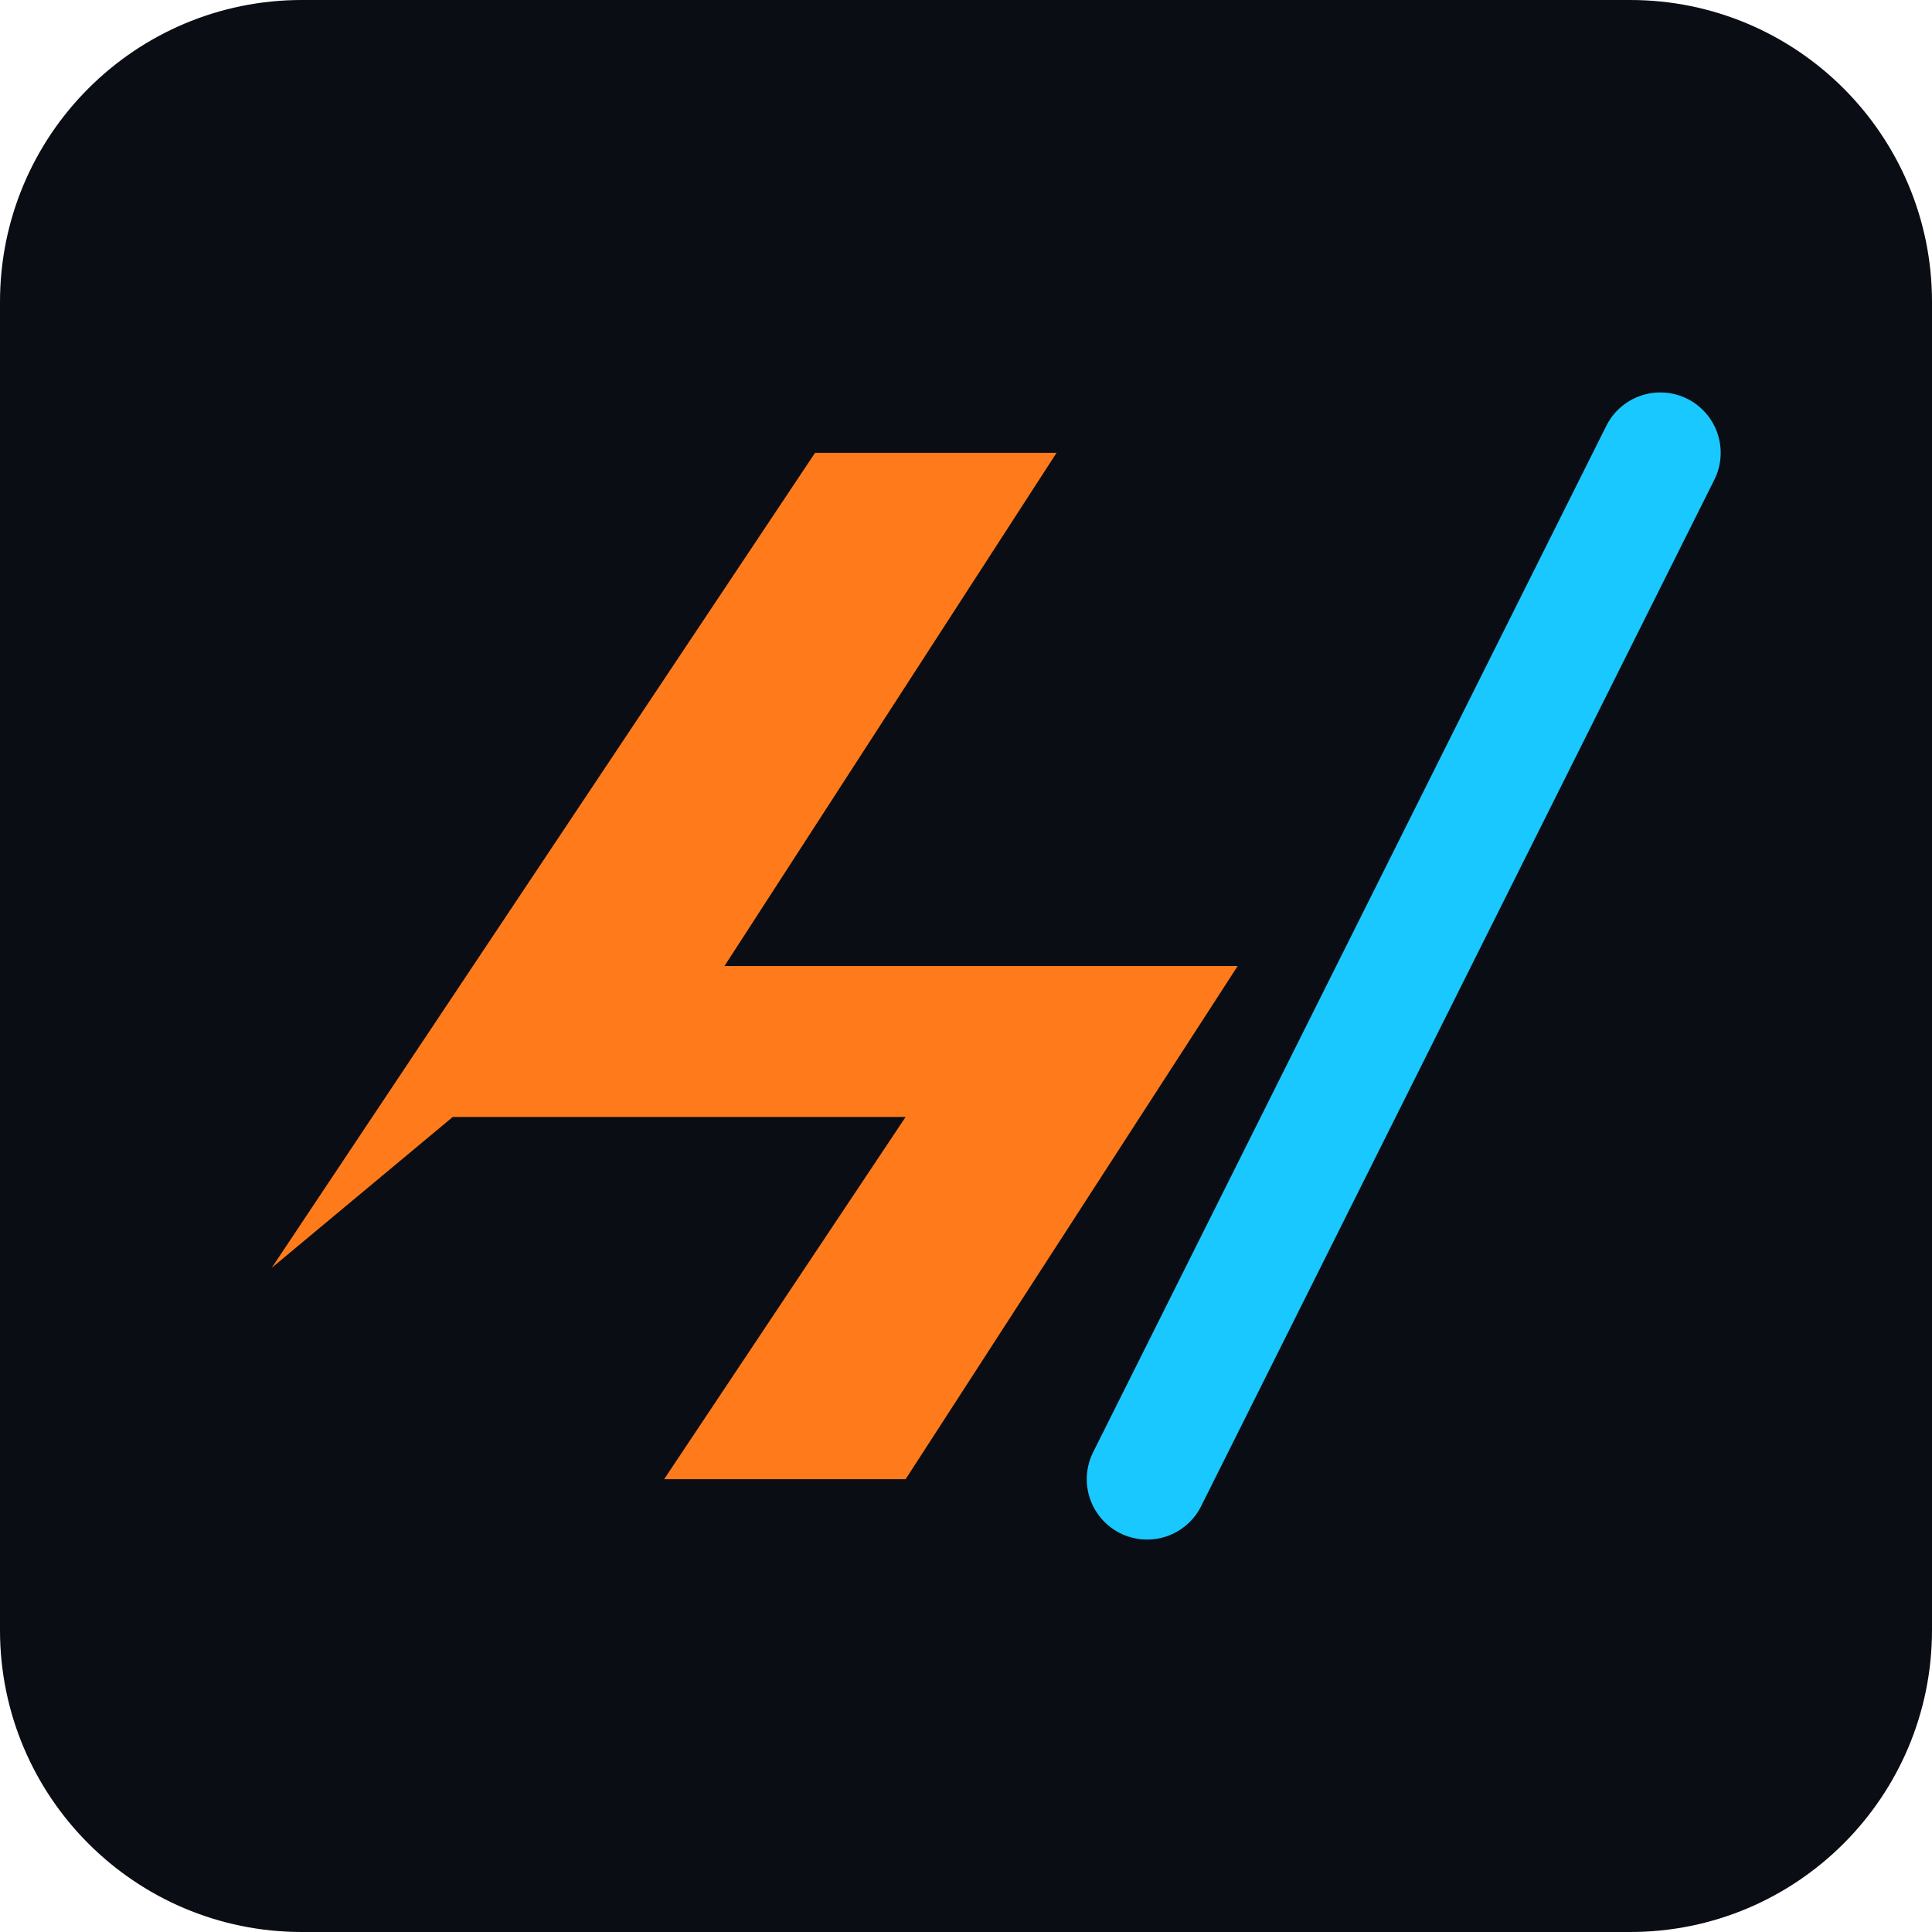
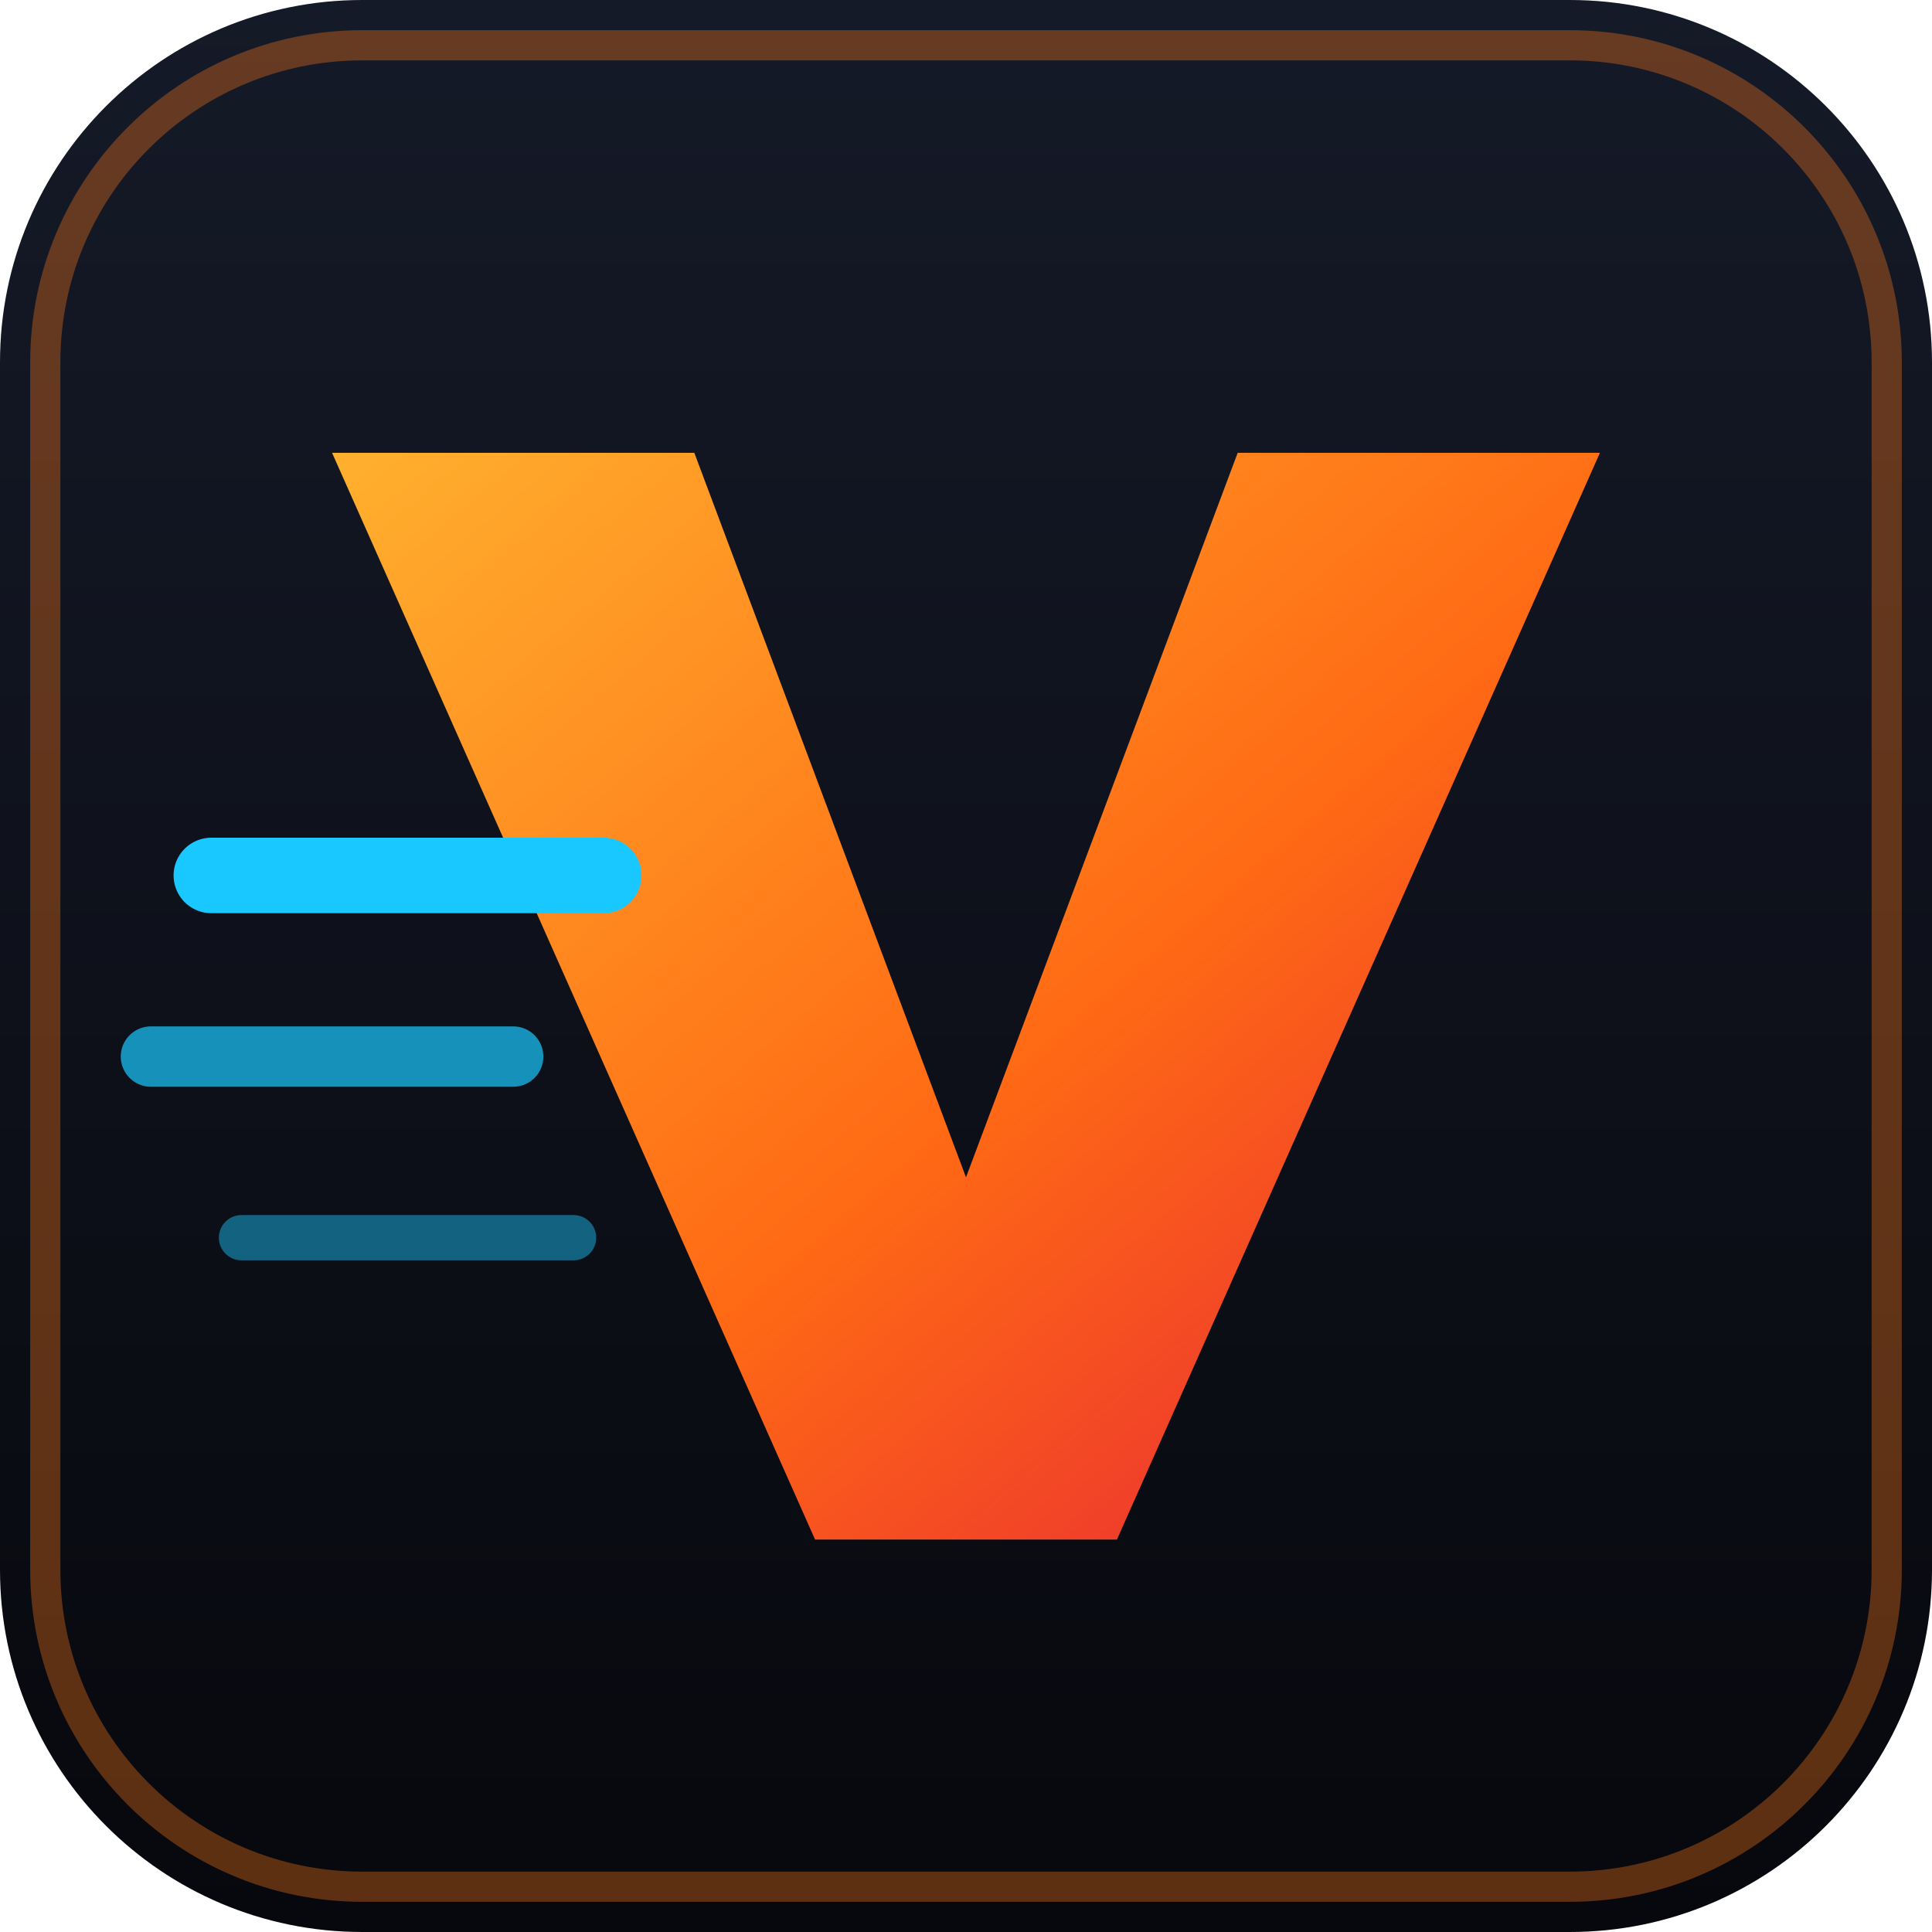
<svg xmlns="http://www.w3.org/2000/svg" width="128" height="128" viewBox="0 0 128 128">
-   <rect width="128" height="128" rx="20" fill="#0b0d14" />
-   <path d="M18 84 L54 30 L70 30 L48 64 L82 64 L60 98 L44 98 L60 74 L30 74 Z" fill="#ff7a1a" />
-   <path d="M76 98 L110 30" stroke="#19c8ff" stroke-width="8" stroke-linecap="round" />
+   <defs>
+     <linearGradient id="bg" x1="0" y1="0" x2="0" y2="1">
+       <stop offset="0" stop-color="#151a28" />
+       <stop offset="1" stop-color="#07080d" />
+     </linearGradient>
+     <linearGradient id="heat" x1="0" y1="0" x2="1" y2="1">
+       <stop offset="0" stop-color="#ffb02e" />
+       <stop offset="0.55" stop-color="#ff6a14" />
+       <stop offset="1" stop-color="#e5203a" />
+     </linearGradient>
+   </defs>
+   <rect width="128" height="128" rx="24" fill="url(#bg)" />
+   <rect x="3" y="3" width="122" height="122" rx="21" fill="none" stroke="#ff7a1a" stroke-opacity="0.35" stroke-width="2" />
+   <path d="M22 30 H46 L64 78 L82 30 H106 L74 102 H54 Z" fill="url(#heat)" />
+   <path d="M14 58 H40" stroke="#19c8ff" stroke-width="5" stroke-linecap="round" />
+   <path d="M10 70 H34" stroke="#19c8ff" stroke-opacity="0.7" stroke-width="4" stroke-linecap="round" />
+   <path d="M16 82 H38" stroke="#19c8ff" stroke-opacity="0.45" stroke-width="3" stroke-linecap="round" />
</svg>
